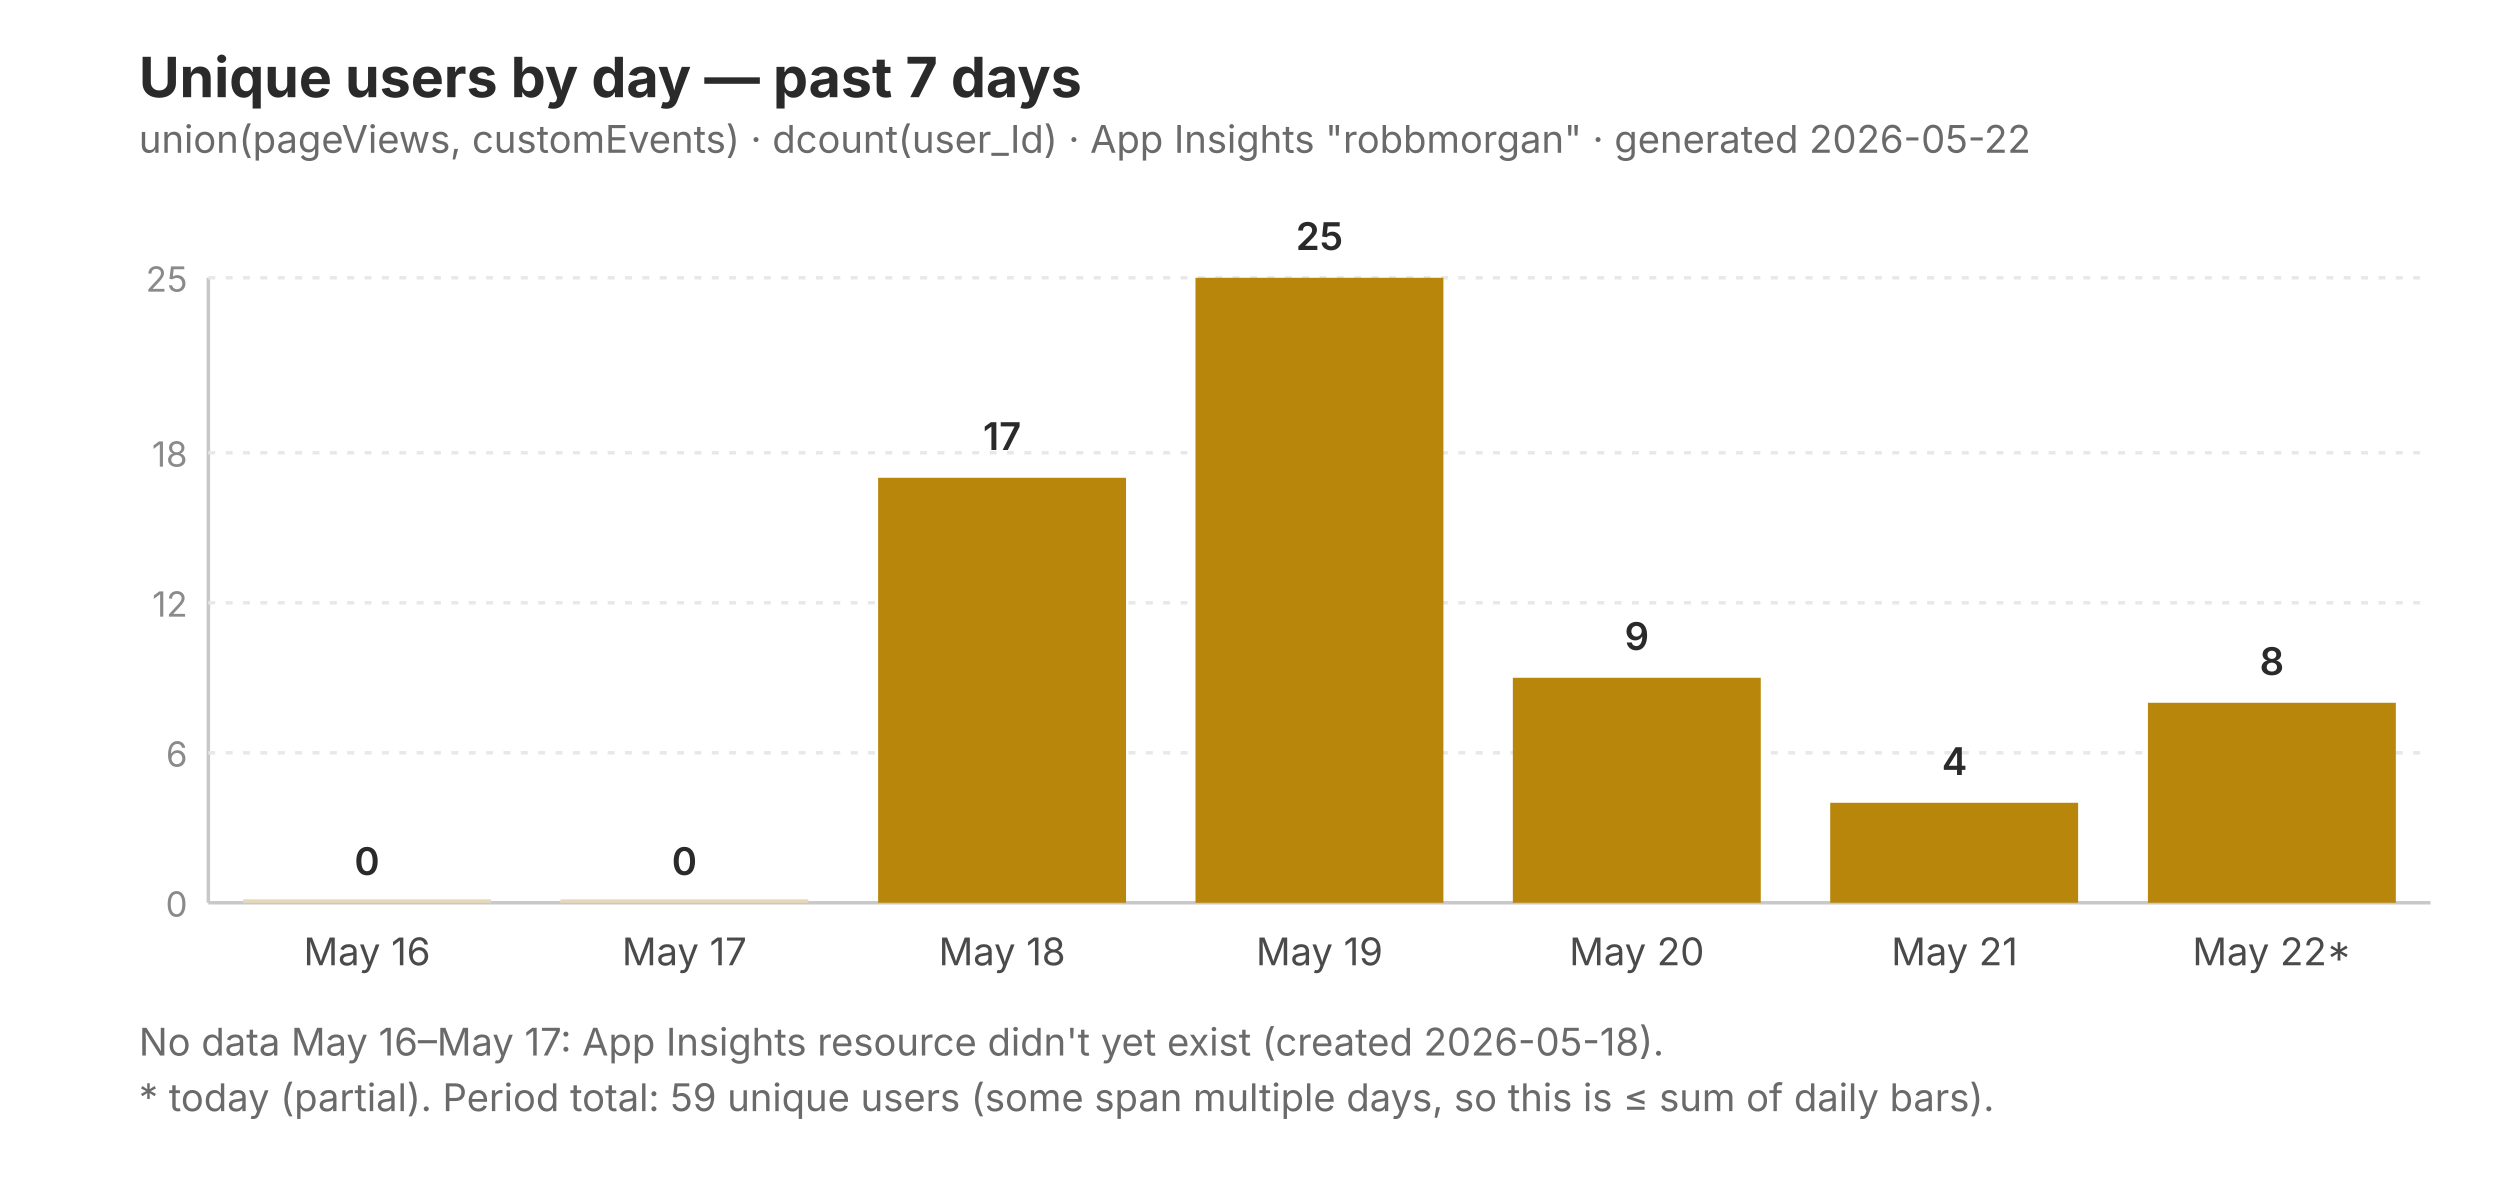
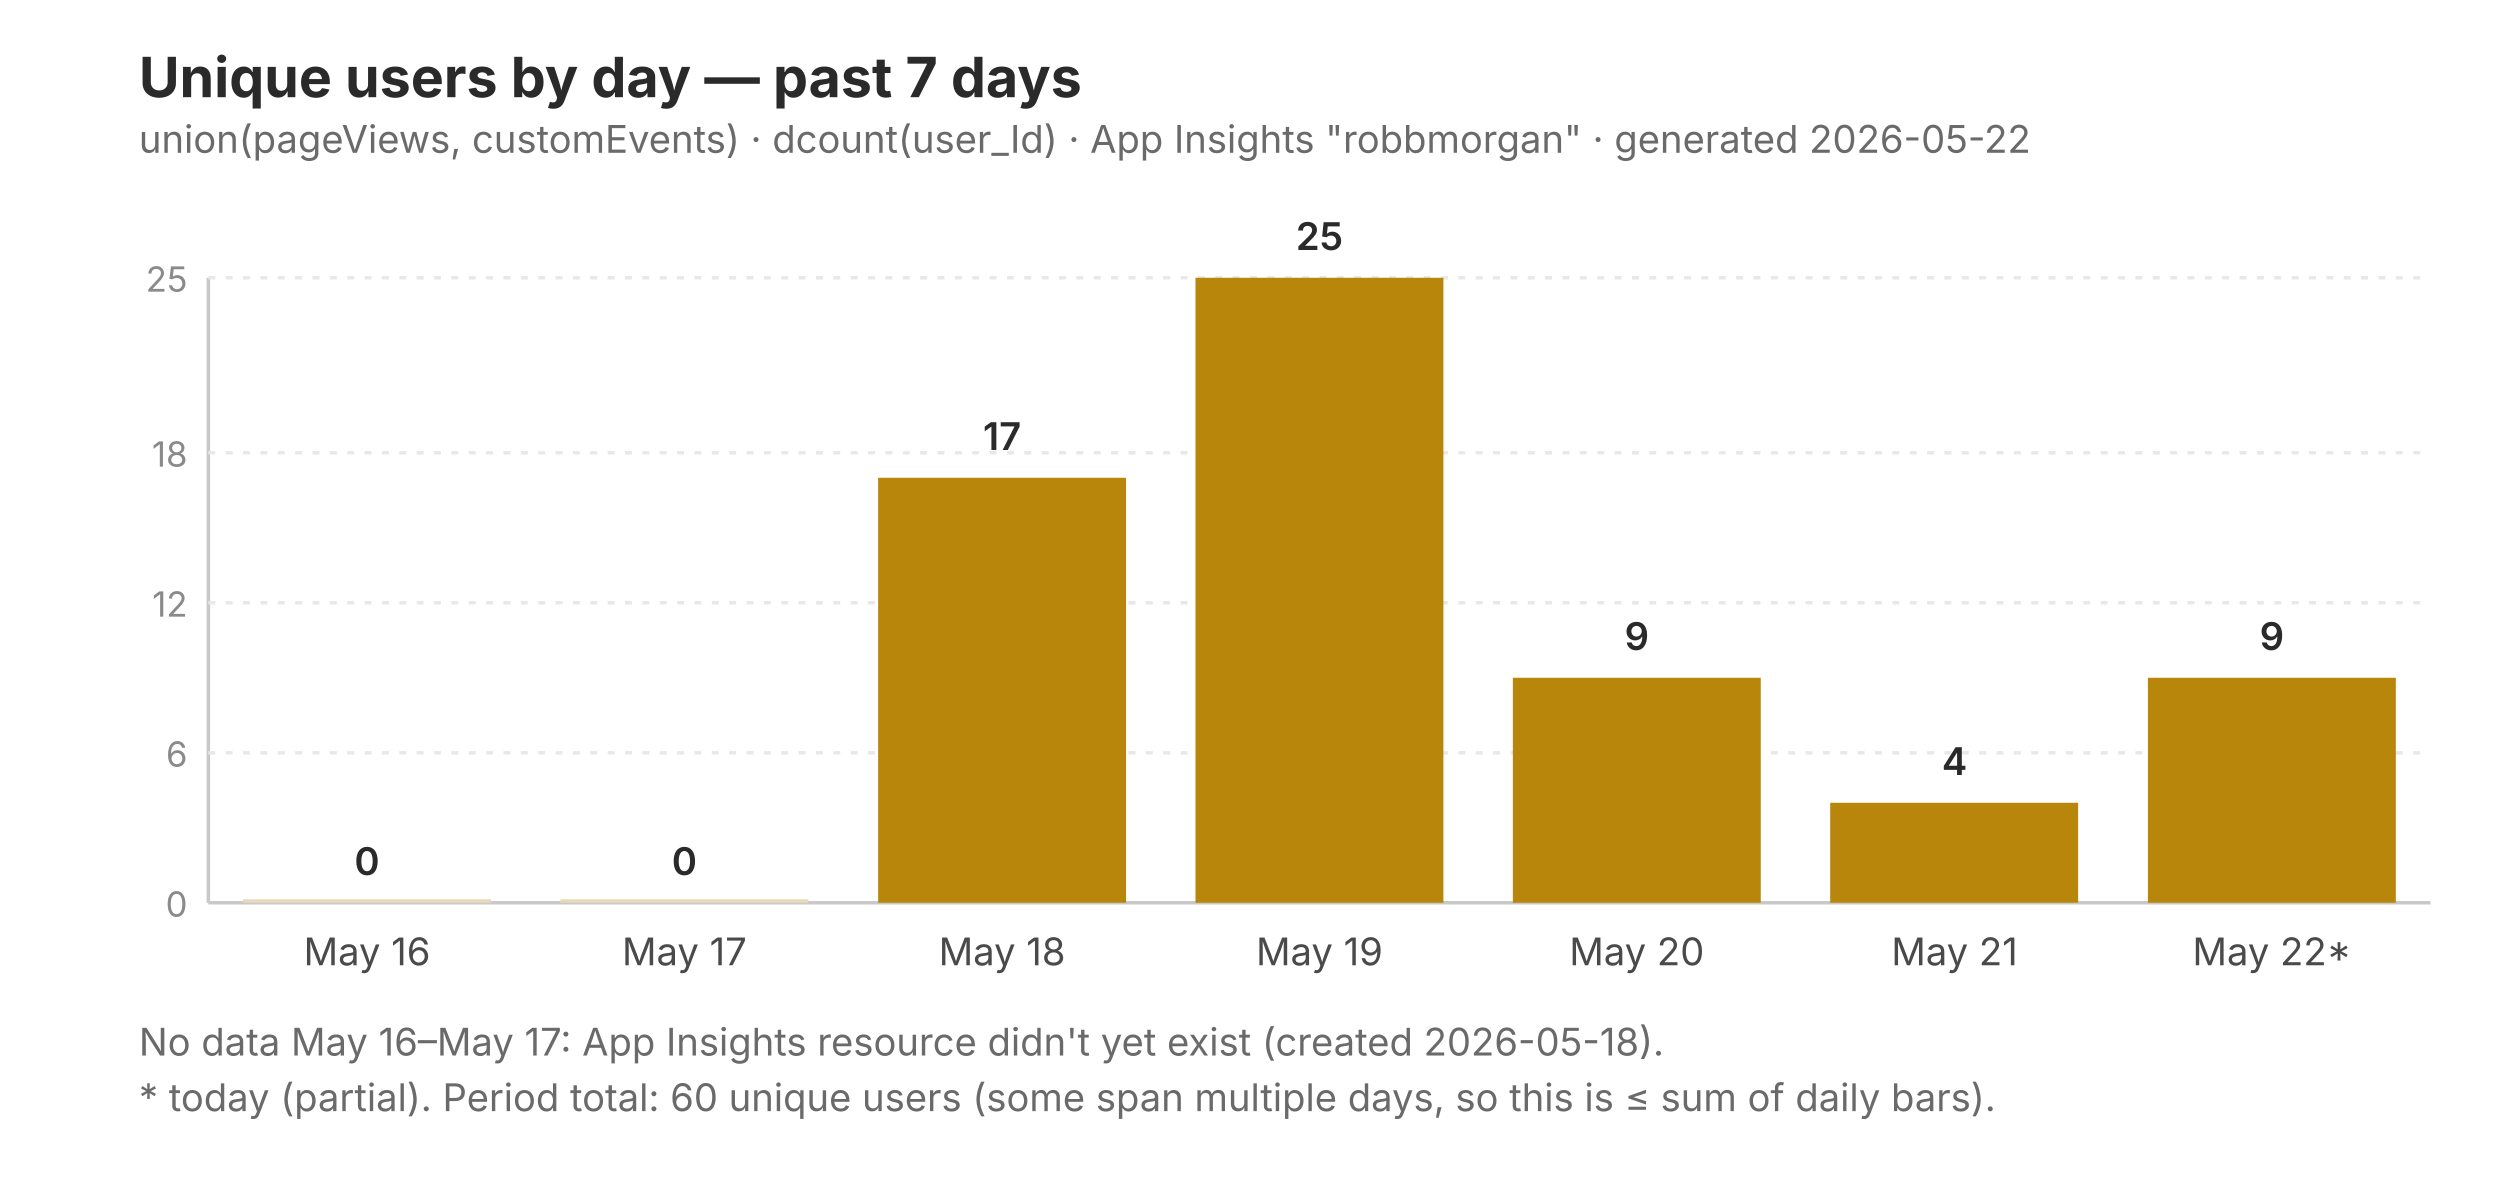
<svg xmlns="http://www.w3.org/2000/svg" viewBox="0 0 720 340" width="720" height="340" font-family="-apple-system, BlinkMacSystemFont, system-ui, sans-serif">
  <style>
    .title { font-size: 16px; font-weight: 700; fill: #2a2a2a; }
    .subtitle { font-size: 11px; fill: #6a6a6a; }
    .axis { stroke: #c8c8c8; stroke-width: 1; }
    .gridline { stroke: #e8e8e8; stroke-width: 1; stroke-dasharray: 2,3; }
    .bar { fill: #b8860b; }
    .bar-zero { fill: #e8d8b8; }
    .day-label { font-size: 11px; fill: #4a4a4a; text-anchor: middle; }
    .value-label { font-size: 11px; font-weight: 600; fill: #2a2a2a; text-anchor: middle; }
    .axis-label { font-size: 10px; fill: #8a8a8a; text-anchor: end; }
    .footer { font-size: 11px; fill: #6a6a6a; }
  </style>
  <text x="40" y="28" class="title">Unique users by day — past 7 days</text>
  <text x="40" y="44" class="subtitle">union(pageViews, customEvents) · dcount(user_Id) · App Insights "robbmorgan" · generated 2026-05-22</text>
  <line x1="60" y1="260" x2="700" y2="260" class="axis" />
  <line x1="60" y1="80" x2="60" y2="260" class="axis" />
  <text x="54" y="264.0" class="axis-label">0</text>
  <line x1="60" y1="216.8" x2="700" y2="216.8" class="gridline" />
  <text x="54" y="220.8" class="axis-label">6</text>
  <line x1="60" y1="173.6" x2="700" y2="173.6" class="gridline" />
  <text x="54" y="177.6" class="axis-label">12</text>
  <line x1="60" y1="130.4" x2="700" y2="130.4" class="gridline" />
  <text x="54" y="134.4" class="axis-label">18</text>
  <line x1="60" y1="80.0" x2="700" y2="80.0" class="gridline" />
  <text x="54" y="84.0" class="axis-label">25</text>
  <rect x="70.0" y="259.0" width="71.4" height="1.0" class="bar-zero" />
  <text x="105.7" y="252.0" class="value-label">0</text>
  <text x="105.7" y="278" class="day-label">May 16</text>
  <rect x="161.4" y="259.0" width="71.4" height="1.0" class="bar-zero" />
  <text x="197.1" y="252.0" class="value-label">0</text>
  <text x="197.1" y="278" class="day-label">May 17</text>
  <rect x="252.9" y="137.6" width="71.4" height="122.4" class="bar" />
  <text x="288.6" y="129.6" class="value-label">17</text>
  <text x="288.6" y="278" class="day-label">May 18</text>
  <rect x="344.3" y="80.0" width="71.4" height="180.0" class="bar" />
  <text x="380.0" y="72.0" class="value-label">25</text>
  <text x="380.0" y="278" class="day-label">May 19</text>
  <rect x="435.7" y="195.2" width="71.4" height="64.8" class="bar" />
  <text x="471.4" y="187.2" class="value-label">9</text>
  <text x="471.4" y="278" class="day-label">May 20</text>
  <rect x="527.1" y="231.2" width="71.4" height="28.8" class="bar" />
  <text x="562.9" y="223.2" class="value-label">4</text>
  <text x="562.9" y="278" class="day-label">May 21</text>
-   <rect x="618.6" y="202.4" width="71.4" height="57.6" class="bar" />
-   <text x="654.3" y="194.4" class="value-label">8</text>
+   <rect x="618.6" y="195.2" width="71.4" height="64.8" class="bar" />
+   <text x="654.3" y="187.2" class="value-label">9</text>
  <text x="654.3" y="278" class="day-label">May 22*</text>
  <text x="40" y="304" class="footer">No data May 16–May 17: App Insights resource didn't yet exist (created 2026-05-18).</text>
-   <text x="40" y="320" class="footer">* today (partial). Period total: 59 unique users (some span multiple days, so this is ≤ sum of daily bars).</text>
+   <text x="40" y="320" class="footer">* today (partial). Period total: 60 unique users (some span multiple days, so this is ≤ sum of daily bars).</text>
</svg>
